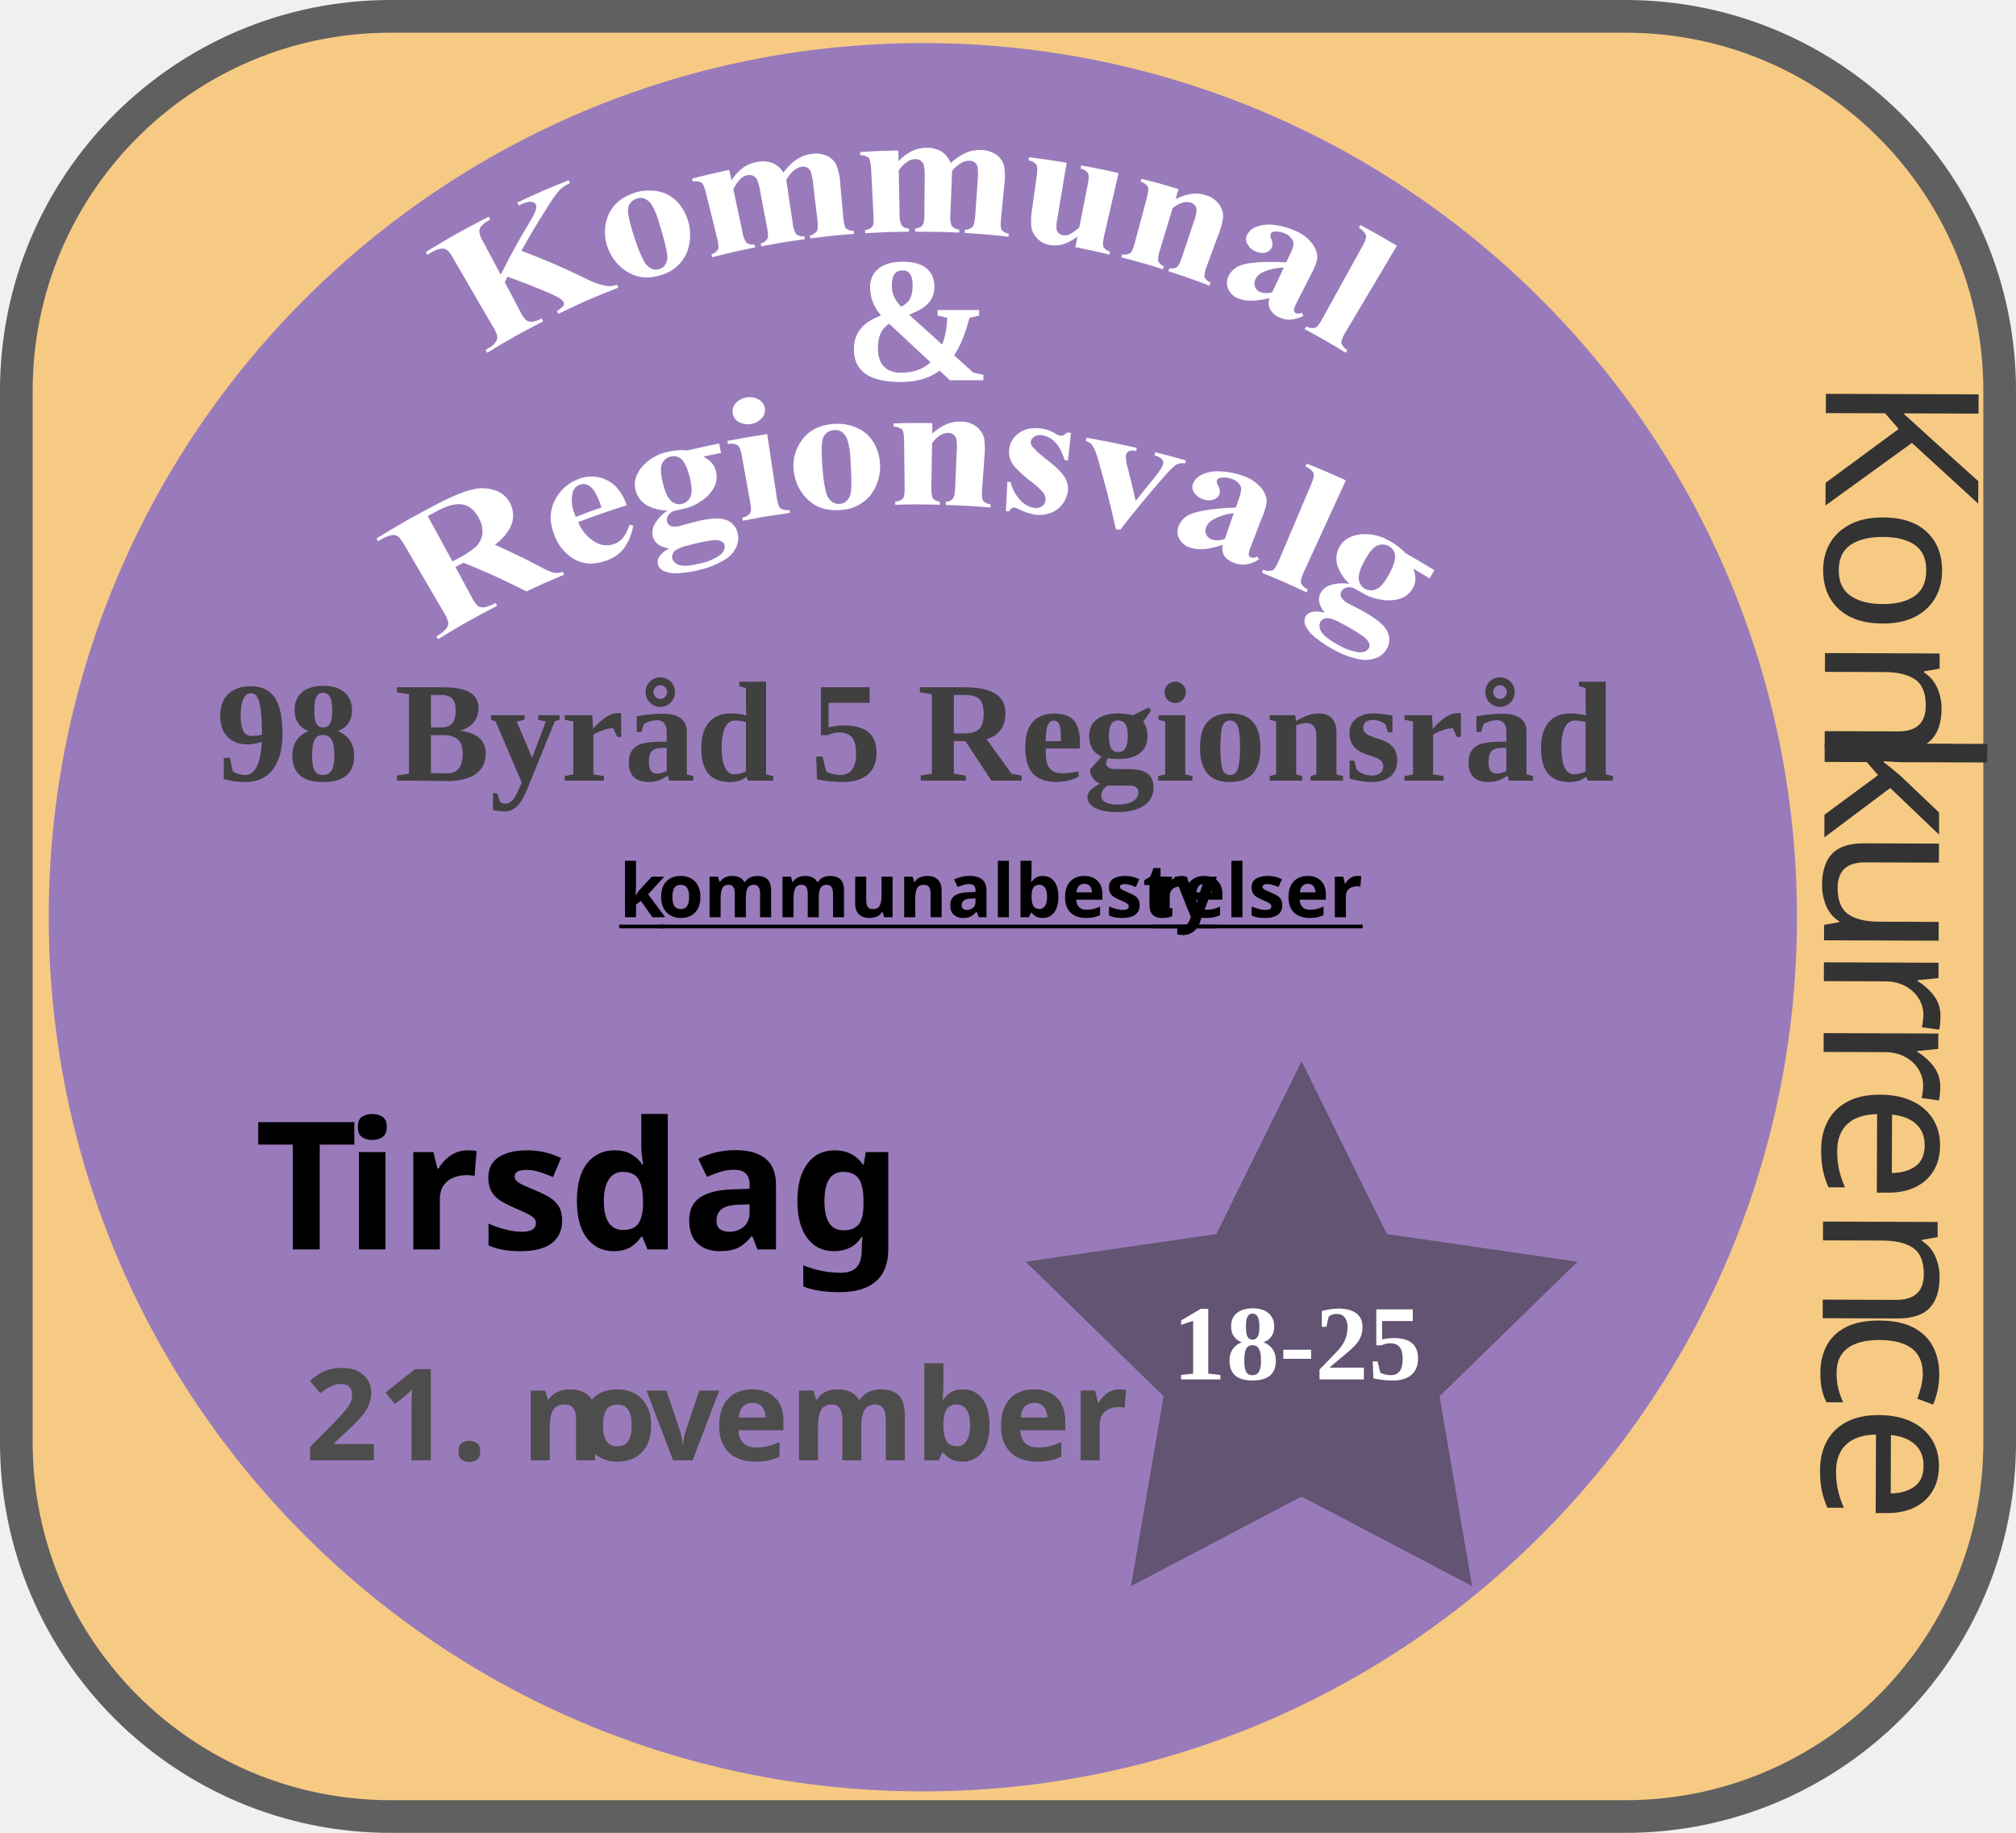
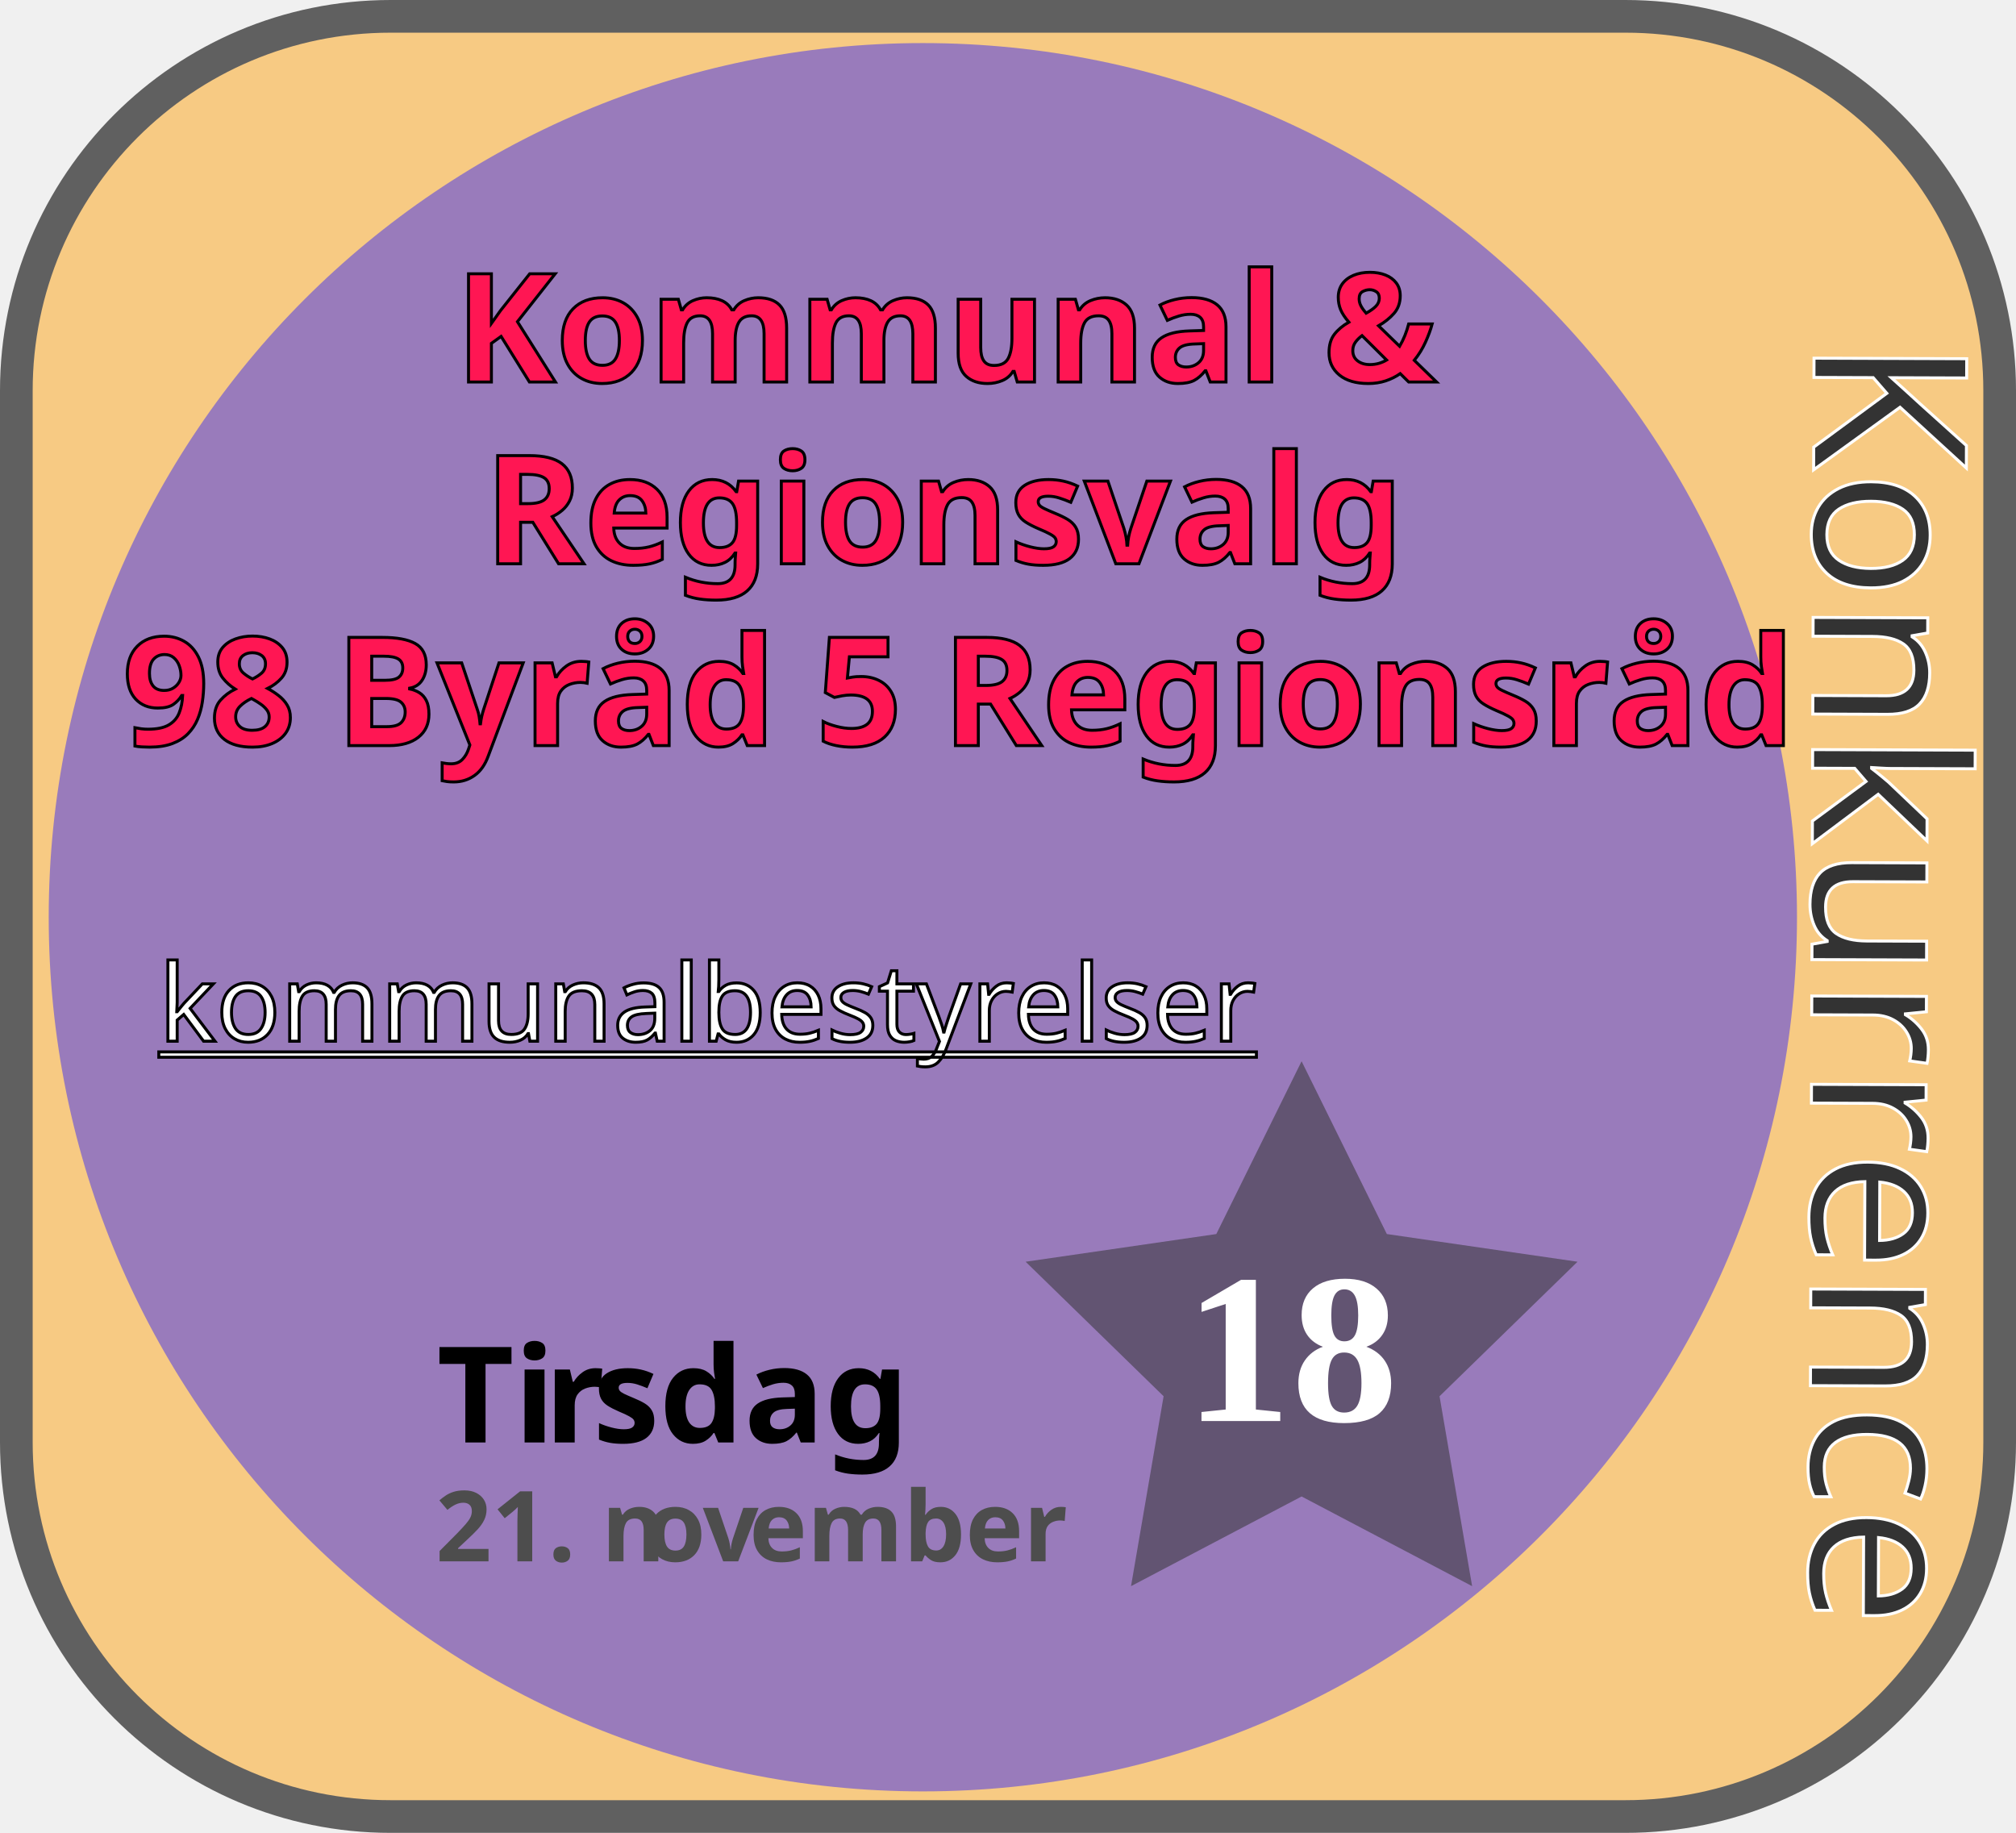
- <svg xmlns="http://www.w3.org/2000/svg" id="Layer_1" data-name="Layer 1" width="678.67" height="617" viewBox="0 0 678.67 617">
+ <svg xmlns="http://www.w3.org/2000/svg" width="678.67" height="617" viewBox="0 0 678.67 617">
  <g id="Layer_2" data-name="Layer 2">
-     <rect x="5.5" y="5.5" width="667.67" height="606" rx="125.99" ry="125.99" fill="#fbb03b" stroke="#000" stroke-miterlimit="10" stroke-width="11" opacity="0.6" style="isolation: isolate" />
+     <rect x="5.5" y="5.5" width="667.67" height="606" rx="125.99" ry="125.99" fill="#fbb03b" stroke="#000" stroke-miterlimit="10" stroke-width="11" opacity="0.6" />
    <circle cx="310.67" cy="308.77" r="294.27" fill="#997bbb" />
-     <g style="isolation: isolate">
-       <text transform="translate(614.7 125.59) rotate(90.2)" font-size="72" fill="#333" font-family="MyriadPro-Regular, Myriad Pro" style="isolation: isolate">Kon</text>
-       <text transform="translate(614.29 244.1) rotate(90.2)" font-size="72" fill="#333" font-family="MyriadPro-Regular, Myriad Pro" style="isolation: isolate">k</text>
-       <text transform="translate(614.17 278.16) rotate(90.2)" font-size="72" fill="#333" font-family="MyriadPro-Regular, Myriad Pro" style="isolation: isolate">u</text>
-       <text transform="translate(614.03 317.83) rotate(90.2)" font-size="72" fill="#333" font-family="MyriadPro-Regular, Myriad Pro" style="isolation: isolate">r</text>
-       <text transform="translate(613.95 341.66) rotate(90.2)" font-size="72" fill="#333" font-family="MyriadPro-Regular, Myriad Pro" letter-spacing="-0.01em" style="isolation: isolate">r</text>
-       <text transform="translate(613.87 364.48) rotate(90.2)" font-size="72" fill="#333" font-family="MyriadPro-Regular, Myriad Pro" style="isolation: isolate">en</text>
-       <text transform="translate(613.6 440.51) rotate(90.2)" font-size="72" fill="#333" font-family="MyriadPro-Regular, Myriad Pro" letter-spacing="-0.01em" style="isolation: isolate">c</text>
-       <text transform="translate(613.49 472.34) rotate(90.2)" font-size="72" fill="#333" font-family="MyriadPro-Regular, Myriad Pro" style="isolation: isolate">e</text>
-     </g>
-     <g style="isolation: isolate">
-       <text transform="translate(102.67 491.6)" font-size="43" fill="#4d4d4d" font-family="SourceSansPro-Bold, Source Sans Pro" font-weight="700" style="isolation: isolate">21. n</text>
-       <text transform="translate(194.52 491.6)" font-size="43" fill="#4d4d4d" font-family="SourceSansPro-Bold, Source Sans Pro" font-weight="700" letter-spacing="-0.02em" style="isolation: isolate">o<tspan x="23.13" y="0" letter-spacing="-0.01em">v</tspan>
-       </text>
-       <text transform="translate(240.18 491.6)" font-size="43" fill="#4d4d4d" font-family="SourceSansPro-Bold, Source Sans Pro" font-weight="700" style="isolation: isolate">ember</text>
-     </g>
-     <g style="isolation: isolate">
-       <g style="isolation: isolate">
-         <path d="M175.51,84.44a226.47,226.47,0,0,1,21.61,9.31,25.67,25.67,0,0,0,7,2.51,7.13,7.13,0,0,0,3.6-.42l.39,1c-8.17,3.19-12.21,4.95-20.16,8.81l-.47-1a6.45,6.45,0,0,0,2.19-1.73,1.3,1.3,0,0,0,.09-1.24c-.35-.74-1.88-1.73-4.64-2.92-5.59-2.39-8.45-3.51-14.28-5.62l-.9,1.87L175,104.6a11.42,11.42,0,0,0,2.16,3.23,3.13,3.13,0,0,0,1.9.47,8.33,8.33,0,0,0,3.3-1.1l.49,1c-7.65,3.9-11.42,6-18.82,10.55l-.57-.92,1.22-.75A6.77,6.77,0,0,0,167,115a3,3,0,0,0,.39-1.86,11.52,11.52,0,0,0-1.56-3.37L152.68,87.16a10.77,10.77,0,0,0-2.26-3.09,3.27,3.27,0,0,0-2.05-.34,7.55,7.55,0,0,0-3.09,1.19l-1.39.85-.57-.92c8.35-5.12,12.61-7.5,21.23-11.92l.49,1A9.26,9.26,0,0,0,162,76.14a3.15,3.15,0,0,0-.65,1.9,9.78,9.78,0,0,0,1.39,3.51l5.83,10.9c3.75-7.41,5.78-11.1,10.15-18.38,1.52-2.53,2.11-4.25,1.7-5.16-.3-.68-1-1-2.11-1a14,14,0,0,0-3.69,1.26l-.46-1c6.85-3.22,10.31-4.72,17.29-7.5l.4,1a11.9,11.9,0,0,0-3.38,2.18A47,47,0,0,0,184,70.2C180.42,75.85,178.72,78.7,175.51,84.44Z" fill="#fff" />
-         <path d="M213.51,64.94a15.65,15.65,0,0,1,7.9-.55A12,12,0,0,1,228,67.94a16.49,16.49,0,0,1,3.26,17,13.18,13.18,0,0,1-8.61,7.61c-4.12,1.35-7.73,1.12-11-.77a15.64,15.64,0,0,1-6.95-8.12,14.61,14.61,0,0,1,0-11C206.18,69,209.13,66.38,213.51,64.94Zm.78,1.93a4.17,4.17,0,0,0-2.45,2q-.81,1.46-.08,4.73a85.26,85.26,0,0,0,2.66,8.86,36.47,36.47,0,0,0,2.33,5.39,5.56,5.56,0,0,0,2.42,2.52,3.62,3.62,0,0,0,2.76.22,3.67,3.67,0,0,0,2-1.41,4.87,4.87,0,0,0,.71-3.14q-.23-2.84-2.73-10.93a24.43,24.43,0,0,0-2.63-6.35,5.11,5.11,0,0,0-2.61-2A3.88,3.88,0,0,0,214.29,66.88Z" fill="#fff" />
-         <path d="M245.49,57.18l.75,3.53a16.69,16.69,0,0,1,4-4.33,11.36,11.36,0,0,1,4.58-1.86,9.46,9.46,0,0,1,5.22.36,7.74,7.74,0,0,1,3.68,3.22,18.25,18.25,0,0,1,4.54-4.49,11.49,11.49,0,0,1,5-1.8,8.91,8.91,0,0,1,5.31.74,6.72,6.72,0,0,1,3,3,19.78,19.78,0,0,1,1.3,6.31l1,11.18q.28,3.15.94,3.86a3.78,3.78,0,0,0,2.58.79l.08,1.05c-5.89.45-8.83.76-14.69,1.52l-.14-1a3.39,3.39,0,0,0,2.41-1.6q.46-.85.12-3.67l-1.39-11.69a19.44,19.44,0,0,0-.88-4.59,2.75,2.75,0,0,0-1.22-1.34,2.9,2.9,0,0,0-1.73-.27,5.31,5.31,0,0,0-2.74,1.3,12,12,0,0,0-2.52,3.16l2.17,14.55a8.14,8.14,0,0,0,1.07,3.6,3.33,3.33,0,0,0,2.85.81l.14,1c-5.87.81-8.8,1.29-14.63,2.41l-.2-1a3.46,3.46,0,0,0,1.76-.91,2.48,2.48,0,0,0,.69-1.38,12.82,12.82,0,0,0-.33-3.11L256,64.93a19,19,0,0,0-1.16-4.52,2.85,2.85,0,0,0-1.36-1.24,2.93,2.93,0,0,0-1.75-.21A4.83,4.83,0,0,0,249.5,60a12.2,12.2,0,0,0-2.62,3.71l3.05,14.39a8,8,0,0,0,1.38,3.62,3.22,3.22,0,0,0,2.69.57l.21,1c-5.8,1.16-8.69,1.82-14.44,3.3l-.26-1a3.73,3.73,0,0,0,2.25-1.71q.36-.75-.39-3.83l-3.68-15q-.74-3-1.56-3.6a4.22,4.22,0,0,0-2.9-.3l-.27-1C238,58.83,240.46,58.25,245.49,57.18Z" fill="#fff" />
-         <path d="M302.42,50.64l.07,3.6a16.61,16.61,0,0,1,4.71-3.5,11.28,11.28,0,0,1,4.83-1,9.41,9.41,0,0,1,5,1.33,7.73,7.73,0,0,1,3,3.85,18.2,18.2,0,0,1,5.29-3.56,11.46,11.46,0,0,1,5.23-.84,8.9,8.9,0,0,1,5.07,1.72A6.72,6.72,0,0,1,338,55.82a19.78,19.78,0,0,1,.1,6.44L337,73.42q-.32,3.15.2,4a3.79,3.79,0,0,0,2.39,1.26l-.12,1c-5.87-.66-8.82-.91-14.71-1.26l.06-1.05a3.39,3.39,0,0,0,2.66-1.12q.61-.75.81-3.59l.82-11.75a19.43,19.43,0,0,0,0-4.67,2.74,2.74,0,0,0-.94-1.55,2.9,2.9,0,0,0-1.64-.59,5.29,5.29,0,0,0-2.94.76,12,12,0,0,0-3.06,2.63l-.59,14.7a8.15,8.15,0,0,0,.37,3.74,3.32,3.32,0,0,0,2.65,1.33l-.05,1.05C317,78,314,78,308.1,78V76.91a3.44,3.44,0,0,0,1.89-.57,2.48,2.48,0,0,0,.93-1.22,12.87,12.87,0,0,0,.26-3.12l.11-11.78a19,19,0,0,0-.29-4.66,2.85,2.85,0,0,0-1.1-1.47,2.91,2.91,0,0,0-1.68-.53,4.79,4.79,0,0,0-2.42.63,12.17,12.17,0,0,0-3.26,3.15l.3,14.7a8,8,0,0,0,.68,3.81A3.2,3.2,0,0,0,306,76.92V78c-5.89.05-8.84.16-14.72.52l-.07-1.05a3.69,3.69,0,0,0,2.51-1.26q.49-.67.33-3.83l-.79-15.45q-.16-3.1-.85-3.83a4.18,4.18,0,0,0-2.78-.84l-.07-1.08C294.74,50.84,297.3,50.74,302.42,50.64Z" fill="#fff" />
-         <path d="M376.55,58.27l-4.8,20.9q-.7,3.06-.27,4a3.7,3.7,0,0,0,2.21,1.53l-.25,1c-4.56-1.1-6.84-1.6-11.43-2.5l.71-3.59a15.58,15.58,0,0,1-4.7,2.58,10.14,10.14,0,0,1-4.71.27,7.55,7.55,0,0,1-6.08-5.72,23.32,23.32,0,0,1,.26-6.68L349,59.27q.42-3.08-.12-3.92A4.19,4.19,0,0,0,346.26,54l.14-1.08c5.09.64,7.63,1,12.69,1.86L356,73.26a14.59,14.59,0,0,0-.34,3.78,2.45,2.45,0,0,0,2.08,2.12A3.82,3.82,0,0,0,359.8,79a13.14,13.14,0,0,0,3.53-2.46l2.83-14.37q.6-3,.11-3.92a4.2,4.2,0,0,0-2.5-1.49l.2-1.07C369,56.6,371.53,57.12,376.55,58.27Z" fill="#fff" />
-         <path d="M396.75,63.65l-1,3.39a17.13,17.13,0,0,1,5.43-1.79,10.94,10.94,0,0,1,4.91.52,8.31,8.31,0,0,1,4.37,3.08,7,7,0,0,1,1.29,4.38A25.21,25.21,0,0,1,410,79.44l-3.69,10q-1.1,3-.79,3.91c.2.63.88,1.23,2,1.81l-.38,1c-5.48-2.09-8.25-3.07-13.81-4.86l.32-1a3.15,3.15,0,0,0,2.65-.49q.7-.54,1.62-3.29l3.86-11.56a17.5,17.5,0,0,0,1.06-4.12,2.58,2.58,0,0,0-.54-1.61,2.78,2.78,0,0,0-1.37-1c-1.83-.59-3.91,0-6.17,1.84l-4.26,14q-.89,2.94-.55,3.91a3.19,3.19,0,0,0,1.85,1.65l-.32,1c-5.57-1.75-8.38-2.55-14-4l.26-1a3.73,3.73,0,0,0,2.8-.42q.68-.49,1.5-3.54l4-14.94q.81-3,.37-3.9a4.23,4.23,0,0,0-2.4-1.66l.27-1C389.32,61.45,391.81,62.15,396.75,63.65Z" fill="#fff" />
-         <path d="M427.38,100.33c-4.52,1.14-8,1.21-10.61.1a6,6,0,0,1-3.23-3,5.08,5.08,0,0,1-.1-4.2,7.18,7.18,0,0,1,4.85-4.11c2.47-.79,7.33-1.19,14.71-.8l1.17-2.49a11.58,11.58,0,0,0,1.3-3.71,3.33,3.33,0,0,0-.75-1.9,4.94,4.94,0,0,0-2-1.56,6.89,6.89,0,0,0-3.68-.7,1.47,1.47,0,0,0-1.3.78,2.51,2.51,0,0,0,.26,1.77,3.5,3.5,0,0,1,.19,2.74,3.1,3.1,0,0,1-2.1,1.75,4.83,4.83,0,0,1-3.3-.32A5.53,5.53,0,0,1,420,82.3a3.28,3.28,0,0,1-.33-2.95,5.61,5.61,0,0,1,3.29-3,12.08,12.08,0,0,1,6.13-.61,23.72,23.72,0,0,1,7.06,2A13.08,13.08,0,0,1,442,82.37a7.88,7.88,0,0,1,1.47,4.74,19.89,19.89,0,0,1-2.13,5.26l-4.81,9.49a10.1,10.1,0,0,0-.92,2.18,1.41,1.41,0,0,0,.1.86,1.2,1.2,0,0,0,.54.54,2.33,2.33,0,0,0,2-.19l.52,1.07a11.65,11.65,0,0,1-4.36,1.29,7.61,7.61,0,0,1-3.85-.83,6.36,6.36,0,0,1-3-2.7A4.91,4.91,0,0,1,427.38,100.33Zm.91-1.94,3.88-8.31A17.45,17.45,0,0,0,425,91.7a5.06,5.06,0,0,0-2.44,2.42,3.27,3.27,0,0,0,0,2.6,3.06,3.06,0,0,0,1.71,1.63A6.51,6.51,0,0,0,428.29,98.39Z" fill="#fff" />
-         <path d="M470.26,82.72,452.85,112q-1.48,2.49-1.27,3.56a4.24,4.24,0,0,0,2,2.28l-.55.9c-5.46-3.35-8.23-4.94-13.83-7.94l.5-.93a4.09,4.09,0,0,0,3.06.46q.88-.28,2.28-2.82l13.72-24.82q1.39-2.51,1.06-3.62a4.94,4.94,0,0,0-2.36-2.33l.51-1C462.92,78.42,465.38,79.82,470.26,82.72Z" fill="#fff" />
-       </g>
-       <g style="isolation: isolate">
-         <path d="M153.31,190.86l5.29,9.79a11,11,0,0,0,2.32,3.36,3.15,3.15,0,0,0,2,.44,12.17,12.17,0,0,0,3.93-1.5l.5,1c-8.06,4.16-12,6.39-19.86,11.18l-.57-.92a12,12,0,0,0,3.35-2.62,3.26,3.26,0,0,0,.66-1.94,10.8,10.8,0,0,0-1.66-3.72l-13-22.25q-1.63-2.78-2.48-3.25a3.38,3.38,0,0,0-2.19-.25,14.16,14.16,0,0,0-4.29,2l-.57-.92c8-4.91,12.08-7.22,20.33-11.54,5.37-2.81,9.49-4.43,12.29-5a13.15,13.15,0,0,1,7.69.48,8.63,8.63,0,0,1,4.92,4.68,8.92,8.92,0,0,1-.48,8.18,17.68,17.68,0,0,1-4.9,5.31c6.39,2.89,9.52,4.41,15.63,7.6a22.76,22.76,0,0,0,4,1.79,6,6,0,0,0,3.24-.29l.42,1c-5.11,2.13-7.64,3.25-12.67,5.62C169,194.91,164.77,193,156,189.41ZM144,173.72,152.32,189l1.75-.94a28.51,28.51,0,0,0,6.1-4,7.22,7.22,0,0,0,2.2-4.11,8.63,8.63,0,0,0-1-5.18c-1.32-2.72-3.08-4.36-5.3-4.88s-5.1.11-8.59,1.95C146.13,172.61,145.43,173,144,173.72Z" fill="#fff" />
-         <path d="M211,170.09c-6.59,2.08-9.86,3.22-16.36,5.66a13.46,13.46,0,0,0,6.09,6.93,7.32,7.32,0,0,0,5.94.47,6.8,6.8,0,0,0,3.05-2.07,13.58,13.58,0,0,0,2.18-4.43l1.26.27a17.9,17.9,0,0,1-3.22,7.81,13,13,0,0,1-5.86,4c-4.19,1.51-7.9,1.28-11.22-.75a15.46,15.46,0,0,1-6.16-7.62c-1.73-4.23-1.78-8.15,0-11.75a14.3,14.3,0,0,1,8.3-7.45,11.81,11.81,0,0,1,9.26.43C207.27,163,209.51,165.88,211,170.09Zm-8.51.75a22.94,22.94,0,0,0-2.68-5.92,5.17,5.17,0,0,0-2.67-1.89,3.26,3.26,0,0,0-2,.16,3.55,3.55,0,0,0-2.28,2.42,11.14,11.14,0,0,0,.59,7.41l.36,1C197.28,172.67,199,172,202.52,170.84Z" fill="#fff" />
-         <path d="M231.4,151.63c4.27-1,6.41-1.47,10.7-2.34l.64,3.16c-2.42.49-3.62.74-6,1.27a9.74,9.74,0,0,1,2.83,2.05,6.92,6.92,0,0,1,1.49,3.07,7.62,7.62,0,0,1-.76,5.36,12.65,12.65,0,0,1-4.14,4.39,16.57,16.57,0,0,1-5.14,2.5c-.13,0-1.47.26-3.86.85a3.57,3.57,0,0,0-2.17,1.48,2.63,2.63,0,0,0-.41,2.26,2.08,2.08,0,0,0,1.32,1.43,5,5,0,0,0,3-.1c2.16-.59,3.24-.88,5.41-1.44,4.4-1.08,7.55-1.28,9.38-.77a6.08,6.08,0,0,1,4.69,4.92,7.18,7.18,0,0,1-.69,4.76,9.66,9.66,0,0,1-3.51,3.82,29.1,29.1,0,0,1-8.55,3.51,36.31,36.31,0,0,1-7,1.13,10.53,10.53,0,0,1-5-.64,3.68,3.68,0,0,1-2.11-2.17,3.29,3.29,0,0,1,.34-2.63,8.81,8.81,0,0,1,3.4-2.87c-3-.45-4.82-1.71-5.45-3.85a5.76,5.76,0,0,1,.54-4.25,13.42,13.42,0,0,1,4.41-4.69,14.54,14.54,0,0,1-7.23-1.87,8.17,8.17,0,0,1-3.49-4.61c-.77-2.56-.23-5.16,1.72-7.76a15.5,15.5,0,0,1,8.91-5.48A20,20,0,0,1,231.4,151.63Zm0,32.05a11.25,11.25,0,0,0-4,1.59,2.73,2.73,0,0,0-1.06,2.85,3.39,3.39,0,0,0,2.5,2.11c1.39.46,3.7.24,7-.58a18.16,18.16,0,0,0,6.32-2.63c1.44-1.07,2-2.23,1.75-3.51a1.72,1.72,0,0,0-.72-1.1,4.6,4.6,0,0,0-2.77-.61A57.47,57.47,0,0,0,231.43,183.68Zm-5.71-30a4.18,4.18,0,0,0-2.86,2.51q-.9,2,.52,7.22,1.14,4.21,2.83,5.44a3.93,3.93,0,0,0,3.41.79,4.17,4.17,0,0,0,2.82-2.37c.6-1.25.55-3.39-.17-6.41-.82-3.4-1.89-5.6-3.18-6.58A3.76,3.76,0,0,0,225.72,153.72Z" fill="#fff" />
-         <path d="M258.27,146.13l3.24,21.47q.43,2.87,1.28,3.56a4.28,4.28,0,0,0,3,.5l.14,1c-6.38.88-9.56,1.41-15.89,2.63l-.2-1a4.17,4.17,0,0,0,2.71-1.58q.51-.78,0-3.63l-2.84-15.74q-.52-2.85-1.44-3.51a4.67,4.67,0,0,0-3.2-.34l-.21-1.06C250.2,147.4,252.88,146.94,258.27,146.13Zm-7-12.33a5.94,5.94,0,0,1,4.12.69,4,4,0,0,1,1,6.33,6,6,0,0,1-3.6,1.91,5.91,5.91,0,0,1-4-.65,4,4,0,0,1-1.12-6.3A5.89,5.89,0,0,1,251.3,133.79Z" fill="#fff" />
-         <path d="M280.42,142.72a16.31,16.31,0,0,1,8,1.28,12.2,12.2,0,0,1,5.73,5,16.11,16.11,0,0,1-.76,17.25,13.72,13.72,0,0,1-10.44,5.43c-4.45.37-8-.7-10.77-3.28a15.37,15.37,0,0,1-4.93-9.52,14.48,14.48,0,0,1,2.66-10.67C272.18,145,275.73,143.11,280.42,142.72Zm.31,2.06a4.31,4.31,0,0,0-2.91,1.39q-1.15,1.24-1.22,4.59a83.53,83.53,0,0,0,.51,9.24,35.51,35.51,0,0,0,1,5.79,5.49,5.49,0,0,0,1.8,3,3.77,3.77,0,0,0,2.71.85,3.85,3.85,0,0,0,2.33-.92,4.83,4.83,0,0,0,1.47-2.9q.45-2.82-.12-11.27a23.92,23.92,0,0,0-1.11-6.78,5.12,5.12,0,0,0-2.11-2.56A4,4,0,0,0,280.73,144.78Z" fill="#fff" />
-         <path d="M313.88,142.44l-.06,3.54a17.61,17.61,0,0,1,4.83-3.21,11.36,11.36,0,0,1,5-.85,8.59,8.59,0,0,1,5.15,1.76,7,7,0,0,1,2.5,3.85,24.78,24.78,0,0,1,.09,6.44l-.76,10.64q-.23,3.16.34,4a3.87,3.87,0,0,0,2.52,1.18l-.09,1.05c-6-.49-9-.67-15-.86l0-1.05a3.26,3.26,0,0,0,2.48-1.2q.54-.71.67-3.61l.52-12.18a17.15,17.15,0,0,0-.13-4.26,2.59,2.59,0,0,0-1-1.4,2.89,2.89,0,0,0-1.61-.54c-2-.07-3.83,1.09-5.55,3.46l-.25,14.68q-.05,3.08.56,3.91a3.32,3.32,0,0,0,2.29,1.08l0,1.05c-6-.16-9-.17-15,0l0-1.05a3.91,3.91,0,0,0,2.66-1.16q.54-.65.5-3.82l-.18-15.47q0-3.11-.72-3.86a4.39,4.39,0,0,0-2.83-.94l0-1.08C306,142.36,308.6,142.35,313.88,142.44Z" fill="#fff" />
-         <path d="M360.52,145.73c-.38,3.73-.57,5.59-1,9.31l-1.14-.18c-.93-3-2.09-5-3.43-6.26a7.83,7.83,0,0,0-4.25-2.11,3.69,3.69,0,0,0-2.5.5,2.34,2.34,0,0,0-1.21,1.73,2.23,2.23,0,0,0,.5,1.59,36.36,36.36,0,0,0,5.49,4.86c3,2.38,4.87,4.35,5.67,5.85a7.29,7.29,0,0,1,.78,4.74,9,9,0,0,1-2,4.22,8.63,8.63,0,0,1-4,2.79,11.09,11.09,0,0,1-5.11.47,19.81,19.81,0,0,1-5.51-1.91,5,5,0,0,0-1.26-.46c-.7-.08-1.33.35-1.9,1.27l-1-.11c.19-3.94.28-5.91.46-9.85l1.11.11a13.12,13.12,0,0,0,3.36,6.2,8.18,8.18,0,0,0,4.5,2.5,3.7,3.7,0,0,0,2.61-.52,2.71,2.71,0,0,0,1.26-1.94,3.39,3.39,0,0,0-.63-2.54,23.18,23.18,0,0,0-3.94-3.65,38.89,38.89,0,0,1-6-5.46,7.58,7.58,0,0,1,1.43-10.94c1.88-1.52,4.47-2.1,7.71-1.69a12.12,12.12,0,0,1,4.91,1.76,3.86,3.86,0,0,0,1.45.65,2,2,0,0,0,1-.07,6.06,6.06,0,0,0,1.39-1Z" fill="#fff" />
-         <path d="M375.64,178.11c-2.05-9.17-3.22-13.76-5.84-22.91a19.46,19.46,0,0,0-2.11-5.34,4.39,4.39,0,0,0-2.14-1.42l.19-1.07c6.81,1.19,10.2,1.87,16.95,3.41l-.24,1.06a3.64,3.64,0,0,0-2.28,0,1.94,1.94,0,0,0-1.14,1.31,12,12,0,0,0,.59,4.3c1.15,4.47,1.69,6.71,2.71,11.18,2.41-3.07,3.64-4.6,6.13-7.63,1.79-2.17,2.83-3.75,3.1-4.77a1.75,1.75,0,0,0-.38-1.63,5.08,5.08,0,0,0-2.52-1.29l.26-1.05c4.14,1,6.21,1.58,10.32,2.74l-.29,1a4.66,4.66,0,0,0-2.67.26c-.76.34-2.11,1.58-4,3.74-6.33,7.22-9.37,10.9-15.18,18.39Z" fill="#fff" />
-         <path d="M411.63,183.4c-4.49,1.55-8.05,1.92-10.83,1a6.26,6.26,0,0,1-3.63-2.73,5,5,0,0,1-.55-4.18,7.13,7.13,0,0,1,4.52-4.53c2.44-1,7.36-1.83,14.89-2.12l.91-2.6a11.34,11.34,0,0,0,.92-3.82,3.37,3.37,0,0,0-1-1.83,5.15,5.15,0,0,0-2.18-1.38,7.19,7.19,0,0,0-3.81-.36,1.48,1.48,0,0,0-1.24.89,2.5,2.5,0,0,0,.45,1.75,3.48,3.48,0,0,1,.49,2.72,3.07,3.07,0,0,1-1.94,1.94,5,5,0,0,1-3.39,0,5.77,5.77,0,0,1-3.09-2.12,3.26,3.26,0,0,1-.64-2.91,5.57,5.57,0,0,1,3-3.29,12.49,12.49,0,0,1,6.16-1.16,24.86,24.86,0,0,1,7.38,1.38,13.62,13.62,0,0,1,6.4,4.06,8,8,0,0,1,2,4.6,19.49,19.49,0,0,1-1.58,5.45l-3.82,9.92a9.87,9.87,0,0,0-.69,2.26,1.41,1.41,0,0,0,.2.85,1.26,1.26,0,0,0,.62.49,2.41,2.41,0,0,0,2-.37l.65,1a11.8,11.8,0,0,1-4.29,1.69,8,8,0,0,1-4-.48,6.69,6.69,0,0,1-3.41-2.42A4.87,4.87,0,0,1,411.63,183.4Zm.71-2,3-8.65a18,18,0,0,0-7.16,2.26,5,5,0,0,0-2.23,2.63,3.21,3.21,0,0,0,2.21,4.07A6.79,6.79,0,0,0,412.34,181.38Z" fill="#fff" />
-         <path d="M453.07,161.72l-14.2,30.94q-1.21,2.64-.86,3.68a4.42,4.42,0,0,0,2.27,2.08l-.45,1c-5.94-2.82-8.94-4.14-15-6.62l.4-1a4.27,4.27,0,0,0,3.17.18q.86-.37,2-3l11.07-26.11q1.12-2.64.66-3.71a5.08,5.08,0,0,0-2.64-2.1l.41-1C445.2,158.17,447.84,159.32,453.07,161.72Z" fill="#fff" />
-         <path d="M473.19,186.23c3.92,2.22,5.86,3.37,9.72,5.73l-1.68,2.75c-2.17-1.33-3.26-2-5.45-3.27a9.85,9.85,0,0,1,.74,3.47,6.75,6.75,0,0,1-1,3.27,7.49,7.49,0,0,1-4.25,3.38,13.09,13.09,0,0,1-6.14.33,17.44,17.44,0,0,1-5.59-1.73c-.12-.06-1.29-.83-3.49-2a3.69,3.69,0,0,0-2.65-.41,2.61,2.61,0,0,0-1.85,1.37,2.07,2.07,0,0,0,0,2,5.13,5.13,0,0,0,2.31,2c2,1.05,3,1.59,5.06,2.68,4.06,2.25,6.59,4.3,7.63,5.95a6.07,6.07,0,0,1,.19,6.86,7,7,0,0,1-3.79,3,10,10,0,0,1-5.29.35,30.83,30.83,0,0,1-8.86-3.35,37.92,37.92,0,0,1-6-4,10.78,10.78,0,0,1-3.29-3.88,3.66,3.66,0,0,1-.1-3,3.27,3.27,0,0,1,2.05-1.69,9,9,0,0,1,4.5.24c-1.93-2.38-2.44-4.56-1.46-6.56a5.71,5.71,0,0,1,3.31-2.74,13.65,13.65,0,0,1,6.51-.4,14.82,14.82,0,0,1-4.14-6.34,8.09,8.09,0,0,1,.54-5.77c1.17-2.41,3.35-3.93,6.59-4.51a16,16,0,0,1,10.44,2.12A21,21,0,0,1,473.19,186.23Zm-21.92,23.44a11.68,11.68,0,0,0-4.09-1.59,2.73,2.73,0,0,0-2.75,1.36,3.39,3.39,0,0,0,.43,3.27c.73,1.29,2.62,2.72,5.63,4.37a19.17,19.17,0,0,0,6.57,2.45c1.82.22,3.07-.22,3.73-1.35a1.69,1.69,0,0,0,.21-1.31,4.79,4.79,0,0,0-1.68-2.36A60,60,0,0,0,451.27,209.67Zm16.2-25.85a4.3,4.3,0,0,0-3.87-.13q-2.05.85-4.55,5.63-2,3.87-1.59,5.93a4,4,0,0,0,2,2.93,4.31,4.31,0,0,0,3.75.22q2-.75,4.26-4.8c1.71-3,2.4-5.4,2.11-7A3.89,3.89,0,0,0,467.47,183.82Z" fill="#fff" />
-       </g>
-       <text transform="translate(72.82 262.79)" font-size="48" fill="#404040" font-family="TimesNewRomanPS-BoldMT, Times New Roman" font-weight="700" style="isolation: isolate">98 Byråd 5 Regionsråd</text>
-     </g>
-     <g style="isolation: isolate">
-       <text transform="translate(208.44 308.77)" font-size="25" font-family="SourceSansPro-Bold, Source Sans Pro" font-weight="700" text-decoration="underline" letter-spacing="-0.03em" style="isolation: isolate">k</text>
-       <text transform="translate(221.44 308.77)" font-size="25" font-family="SourceSansPro-Bold, Source Sans Pro" font-weight="700" text-decoration="underline" style="isolation: isolate">ommunalbesty</text>
-       <text transform="translate(388.11 308.77)" font-size="25" font-family="SourceSansPro-Bold, Source Sans Pro" font-weight="700" text-decoration="underline" letter-spacing="-0.01em" style="isolation: isolate">r</text>
-       <text transform="translate(397.81 308.77)" font-size="25" font-family="SourceSansPro-Bold, Source Sans Pro" font-weight="700" text-decoration="underline" style="isolation: isolate">elser</text>
-     </g>
-     <polygon points="438.17 357.25 466.87 415.42 531.06 424.74 484.61 470.02 495.58 533.95 438.17 503.76 380.75 533.95 391.72 470.02 345.27 424.74 409.46 415.42 438.17 357.25" fill="#333" opacity="0.54" style="isolation: isolate" />
-     <text transform="translate(394.7 464.36)" font-size="36" fill="#fff" font-family="TimesNewRomanPS-BoldMT, Times New Roman" font-weight="700" style="isolation: isolate">18-25</text>
-     <g style="isolation: isolate">
-       <text transform="translate(85.73 420.59)" font-size="60" font-family="MyriadPro-Bold, Myriad Pro" font-weight="700" letter-spacing="-0.02em" style="isolation: isolate">T</text>
-       <text transform="translate(116.15 420.59)" font-size="60" font-family="MyriadPro-Bold, Myriad Pro" font-weight="700" style="isolation: isolate">irsdag</text>
-     </g>
+     <text transform="translate(610.7 113.59) rotate(90.2)" font-size="72" fill="#333" stroke="#fff" stroke-miterlimit="10" font-family="ConcertOne-Regular, Concert One">Konkurrence</text>
+     <text transform="translate(146.67 525.6)" font-size="33" fill="#4d4d4d" font-family="SourceSansPro-Bold, Source Sans Pro" font-weight="700">21. n<tspan x="70.49" y="0" letter-spacing="-0.01em">ov</tspan>
+       <tspan x="105.53" y="0">ember</tspan>
+     </text>
+     <text transform="translate(153.13 128.59)" font-size="51" fill="#ff1653" stroke="#000" stroke-miterlimit="10" font-family="Play-Bold, Play" font-weight="700">Kommunal &amp; <tspan x="9.82" y="61.2">Regionsvalg</tspan>
+       <tspan x="-111.89" y="122.4">98 Byråd 5 Regionsråd</tspan>
+     </text>
+     <text transform="translate(53.46 350.5)" font-size="36" fill="#fff" stroke="#000" stroke-miterlimit="10" font-family="ConcertOne-Regular, Concert One" text-decoration="underline">kommunalbestyrelser</text>
+     <polygon points="438.17 357.25 466.87 415.42 531.06 424.74 484.61 470.02 495.58 533.95 438.17 503.76 380.75 533.95 391.72 470.02 345.27 424.74 409.46 415.42 438.17 357.25" fill="#333" opacity="0.54" />
+     <text transform="translate(398.7 478.36)" font-size="72" fill="#fff" font-family="TimesNewRomanPS-BoldMT, Times New Roman" font-weight="700">18</text>
+     <text transform="translate(147.03 485.59)" font-size="45" font-family="SourceSansPro-Semibold, Source Sans Pro" font-weight="700">Ti<tspan x="36.22" y="0" letter-spacing="-0.01em">r</tspan>
+       <tspan x="52.56" y="0">sdag</tspan>
+     </text>
  </g>
-   <text transform="translate(284 128)" font-size="60" fill="#fff" font-family="TimesNewRomanPS-BoldMT, Times New Roman" font-weight="700">&amp;</text>
</svg>
